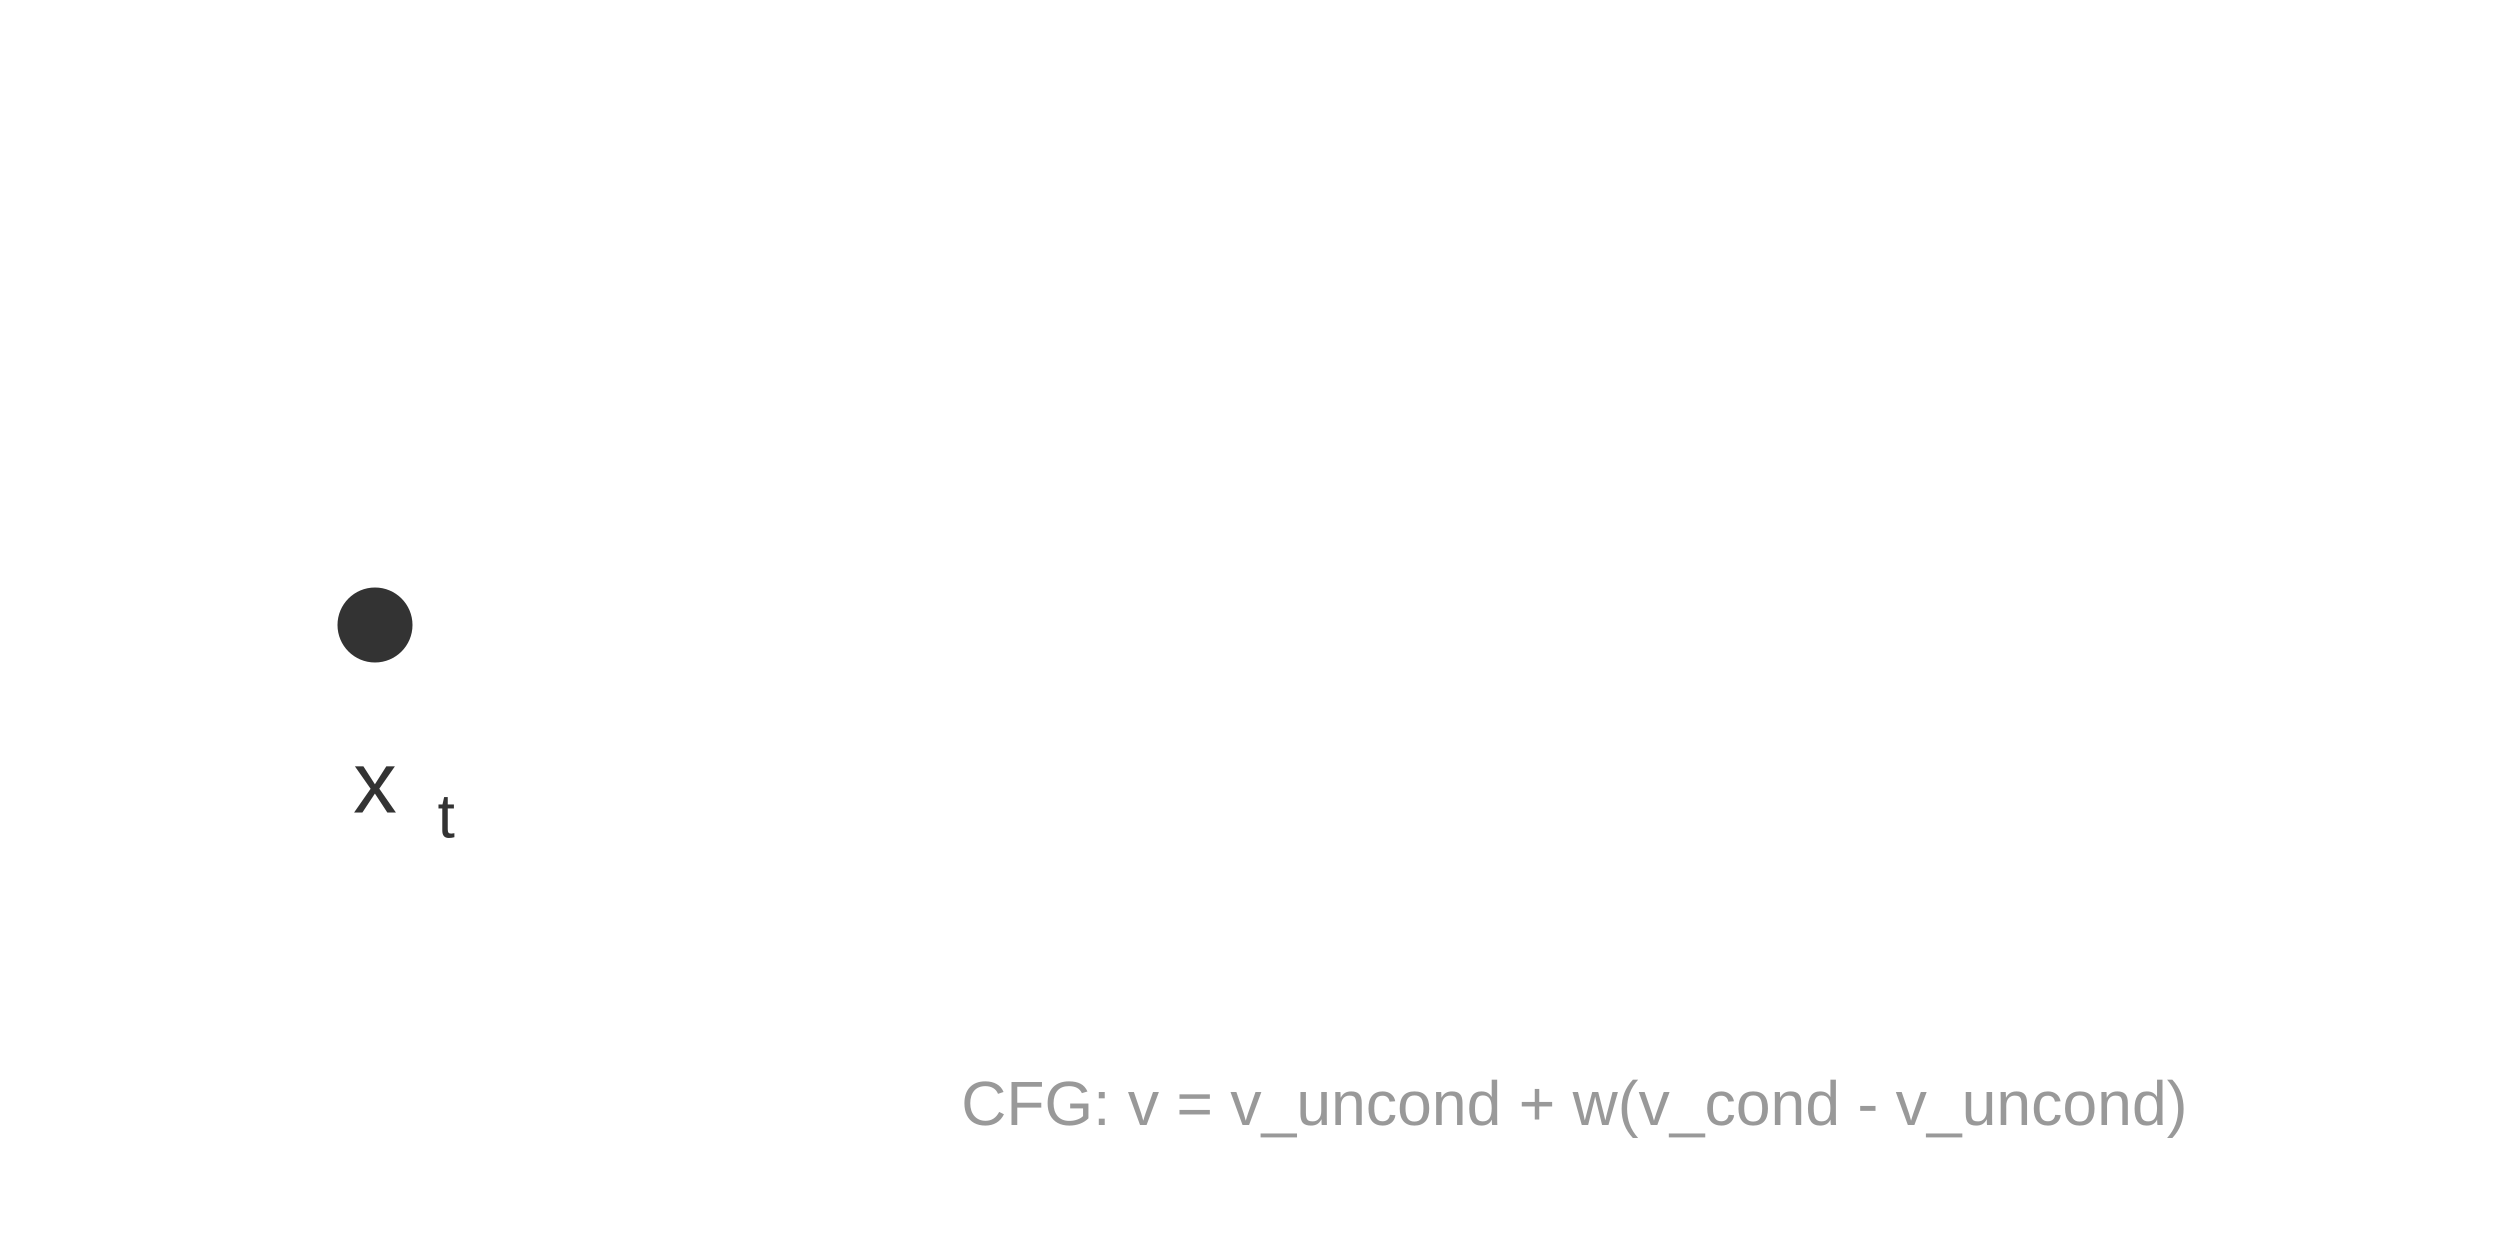
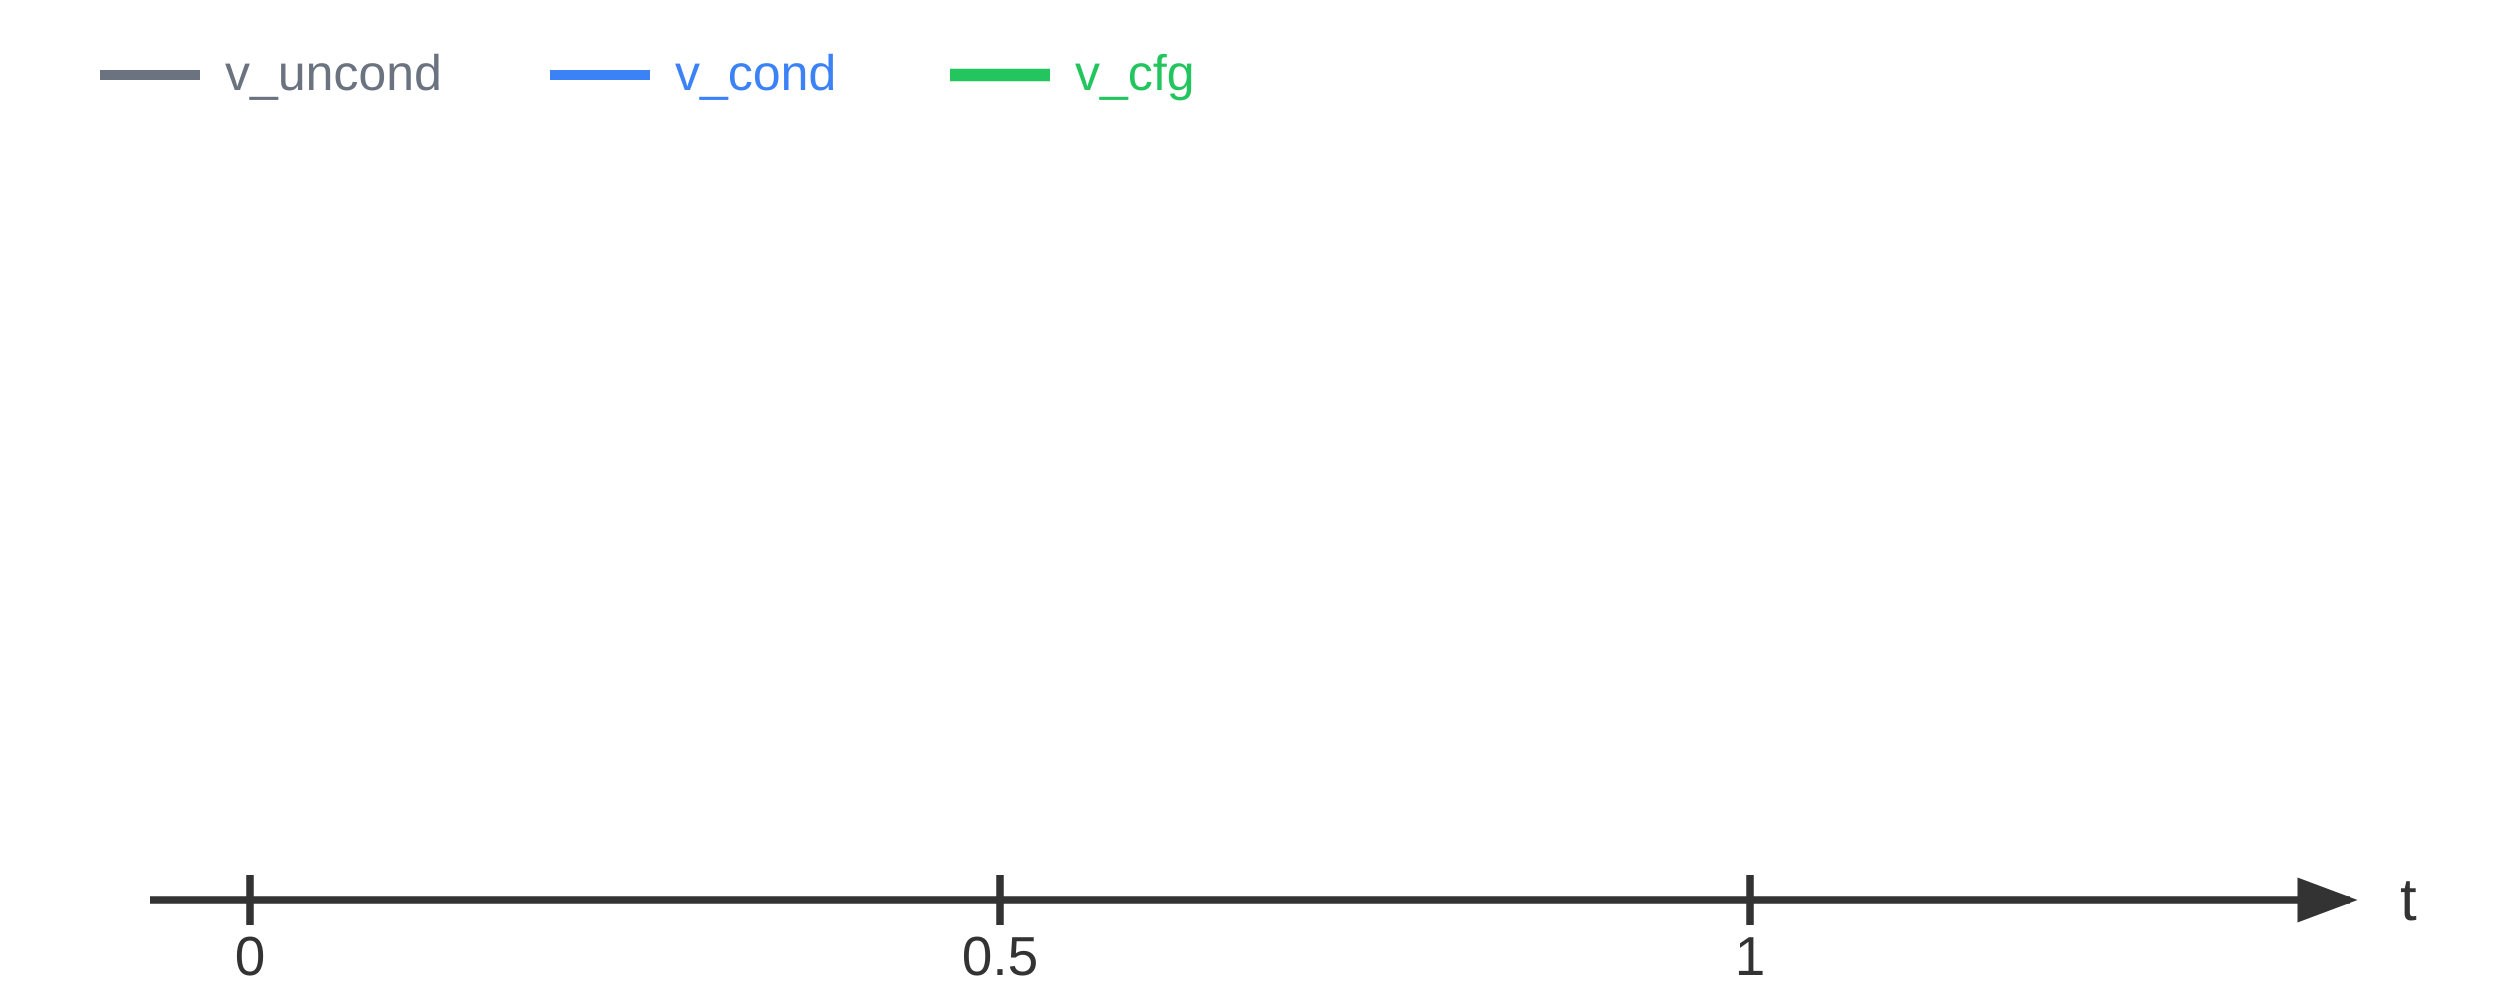
- <svg xmlns="http://www.w3.org/2000/svg" viewBox="0 0 400 200">
+ <svg xmlns="http://www.w3.org/2000/svg" viewBox="0 0 500 200">
  <defs>
-     <marker id="arrowUncond" markerWidth="10" markerHeight="7" refX="9" refY="3.5" orient="auto">
-       <polygon points="0 0, 10 3.5, 0 7" fill="#6b7280" />
+     <marker id="arrowUncond" markerWidth="8" markerHeight="6" refX="7" refY="3" orient="auto">
+       <polygon points="0 0, 8 3, 0 6" fill="#6b7280" />
    </marker>
-     <marker id="arrowCond" markerWidth="10" markerHeight="7" refX="9" refY="3.5" orient="auto">
-       <polygon points="0 0, 10 3.5, 0 7" fill="#3b82f6" />
+     <marker id="arrowCond" markerWidth="8" markerHeight="6" refX="7" refY="3" orient="auto">
+       <polygon points="0 0, 8 3, 0 6" fill="#3b82f6" />
    </marker>
-     <marker id="arrowCfg" markerWidth="10" markerHeight="7" refX="9" refY="3.5" orient="auto">
-       <polygon points="0 0, 10 3.5, 0 7" fill="#22c55e" />
+     <marker id="arrowCfg" markerWidth="8" markerHeight="6" refX="7" refY="3" orient="auto">
+       <polygon points="0 0, 8 3, 0 6" fill="#22c55e" />
    </marker>
  </defs>
  <style>
    @keyframes fadeIn {
      from { opacity: 0; }
      to { opacity: 1; }
    }
-     .v-uncond {
-       opacity: 0;
-       animation: fadeIn 0.8s ease-out 0.5s forwards;
-     }
-     .v-cond {
-       opacity: 0;
-       animation: fadeIn 0.8s ease-out 1.5s forwards;
-     }
-     .v-cfg {
-       opacity: 0;
-       animation: fadeIn 0.8s ease-out 2.5s forwards;
-     }
+     .t0 { opacity: 0; animation: fadeIn 0.6s ease-out 0.3s forwards; }
+     .t1 { opacity: 0; animation: fadeIn 0.6s ease-out 1.2s forwards; }
+     .t2 { opacity: 0; animation: fadeIn 0.6s ease-out 2.1s forwards; }
+     .trajectory { opacity: 0; animation: fadeIn 0.4s ease-out 2.8s forwards; }
  </style>
-   <circle cx="60" cy="100" r="6" fill="#333" />
-   <text x="60" y="130" font-family="Arial, sans-serif" font-size="14" fill="#333" text-anchor="middle">x</text>
-   <text x="70" y="134" font-family="Arial, sans-serif" font-size="10" fill="#333">t</text>
-   <g class="v-uncond">
-     <line x1="66" y1="100" x2="180" y2="150" stroke="#6b7280" stroke-width="2.5" marker-end="url(#arrowUncond)" />
-     <text x="200" y="160" font-family="Arial, sans-serif" font-size="13" fill="#6b7280">v</text>
-     <text x="212" y="164" font-family="Arial, sans-serif" font-size="10" fill="#6b7280">uncond</text>
+   <g class="trajectory">
+     <line x1="50" y1="130" x2="450" y2="50" stroke="#22c55e" stroke-width="2" stroke-dasharray="6,4" opacity="0.5" />
  </g>
-   <g class="v-cond">
-     <line x1="66" y1="100" x2="220" y2="100" stroke="#3b82f6" stroke-width="2.5" marker-end="url(#arrowCond)" />
-     <text x="240" y="105" font-family="Arial, sans-serif" font-size="13" fill="#3b82f6">v</text>
-     <text x="252" y="109" font-family="Arial, sans-serif" font-size="10" fill="#3b82f6">cond</text>
+   <g class="t0">
+     <circle cx="50" cy="130" r="5" fill="#333" />
+     <line x1="55" y1="128" x2="95" y2="113" stroke="#6b7280" stroke-width="2" marker-end="url(#arrowUncond)" />
+     <line x1="55" y1="128" x2="115" y2="103" stroke="#3b82f6" stroke-width="2" marker-end="url(#arrowCond)" />
+     <line x1="55" y1="128" x2="140" y2="90" stroke="#22c55e" stroke-width="2.5" marker-end="url(#arrowCfg)" />
  </g>
-   <g class="v-cfg">
-     <line x1="66" y1="100" x2="280" y2="50" stroke="#22c55e" stroke-width="2.5" marker-end="url(#arrowCfg)" />
-     <text x="300" y="55" font-family="Arial, sans-serif" font-size="13" fill="#22c55e">v</text>
-     <text x="312" y="59" font-family="Arial, sans-serif" font-size="10" fill="#22c55e">cfg</text>
+   <g class="t1">
+     <circle cx="200" cy="100" r="5" fill="#333" />
+     <line x1="205" y1="98" x2="245" y2="83" stroke="#6b7280" stroke-width="2" marker-end="url(#arrowUncond)" />
+     <line x1="205" y1="98" x2="265" y2="73" stroke="#3b82f6" stroke-width="2" marker-end="url(#arrowCond)" />
+     <line x1="205" y1="98" x2="290" y2="60" stroke="#22c55e" stroke-width="2.5" marker-end="url(#arrowCfg)" />
  </g>
-   <text x="350" y="180" font-family="Arial, sans-serif" font-size="10" fill="#999" text-anchor="end">CFG: v = v_uncond + w(v_cond - v_uncond)</text>
+   <g class="t2">
+     <circle cx="350" cy="70" r="5" fill="#333" />
+     <line x1="355" y1="68" x2="395" y2="53" stroke="#6b7280" stroke-width="2" marker-end="url(#arrowUncond)" />
+     <line x1="355" y1="68" x2="415" y2="43" stroke="#3b82f6" stroke-width="2" marker-end="url(#arrowCond)" />
+     <line x1="355" y1="68" x2="440" y2="30" stroke="#22c55e" stroke-width="2.5" marker-end="url(#arrowCfg)" />
+   </g>
+   <g class="trajectory">
+     <circle cx="450" cy="50" r="5" fill="#22c55e" />
+   </g>
+   <g font-family="Arial, sans-serif" font-size="10">
+     <line x1="20" y1="15" x2="40" y2="15" stroke="#6b7280" stroke-width="2" />
+     <text x="45" y="18" fill="#6b7280">v_uncond</text>
+     <line x1="110" y1="15" x2="130" y2="15" stroke="#3b82f6" stroke-width="2" />
+     <text x="135" y="18" fill="#3b82f6">v_cond</text>
+     <line x1="190" y1="15" x2="210" y2="15" stroke="#22c55e" stroke-width="2.5" />
+     <text x="215" y="18" fill="#22c55e">v_cfg</text>
+   </g>
+   <g font-family="Arial, sans-serif">
+     <defs>
+       <marker id="arrowAxis" markerWidth="8" markerHeight="6" refX="7" refY="3" orient="auto">
+         <polygon points="0 0, 8 3, 0 6" fill="#333" />
+       </marker>
+     </defs>
+     <line x1="30" y1="180" x2="470" y2="180" stroke="#333" stroke-width="1.5" marker-end="url(#arrowAxis)" />
+     <line x1="50" y1="175" x2="50" y2="185" stroke="#333" stroke-width="1.5" />
+     <text x="50" y="195" font-size="11" fill="#333" text-anchor="middle">0</text>
+     <line x1="200" y1="175" x2="200" y2="185" stroke="#333" stroke-width="1.5" />
+     <text x="200" y="195" font-size="11" fill="#333" text-anchor="middle">0.5</text>
+     <line x1="350" y1="175" x2="350" y2="185" stroke="#333" stroke-width="1.5" />
+     <text x="350" y="195" font-size="11" fill="#333" text-anchor="middle">1</text>
+     <text x="480" y="184" font-size="12" fill="#333">t</text>
+   </g>
</svg>
